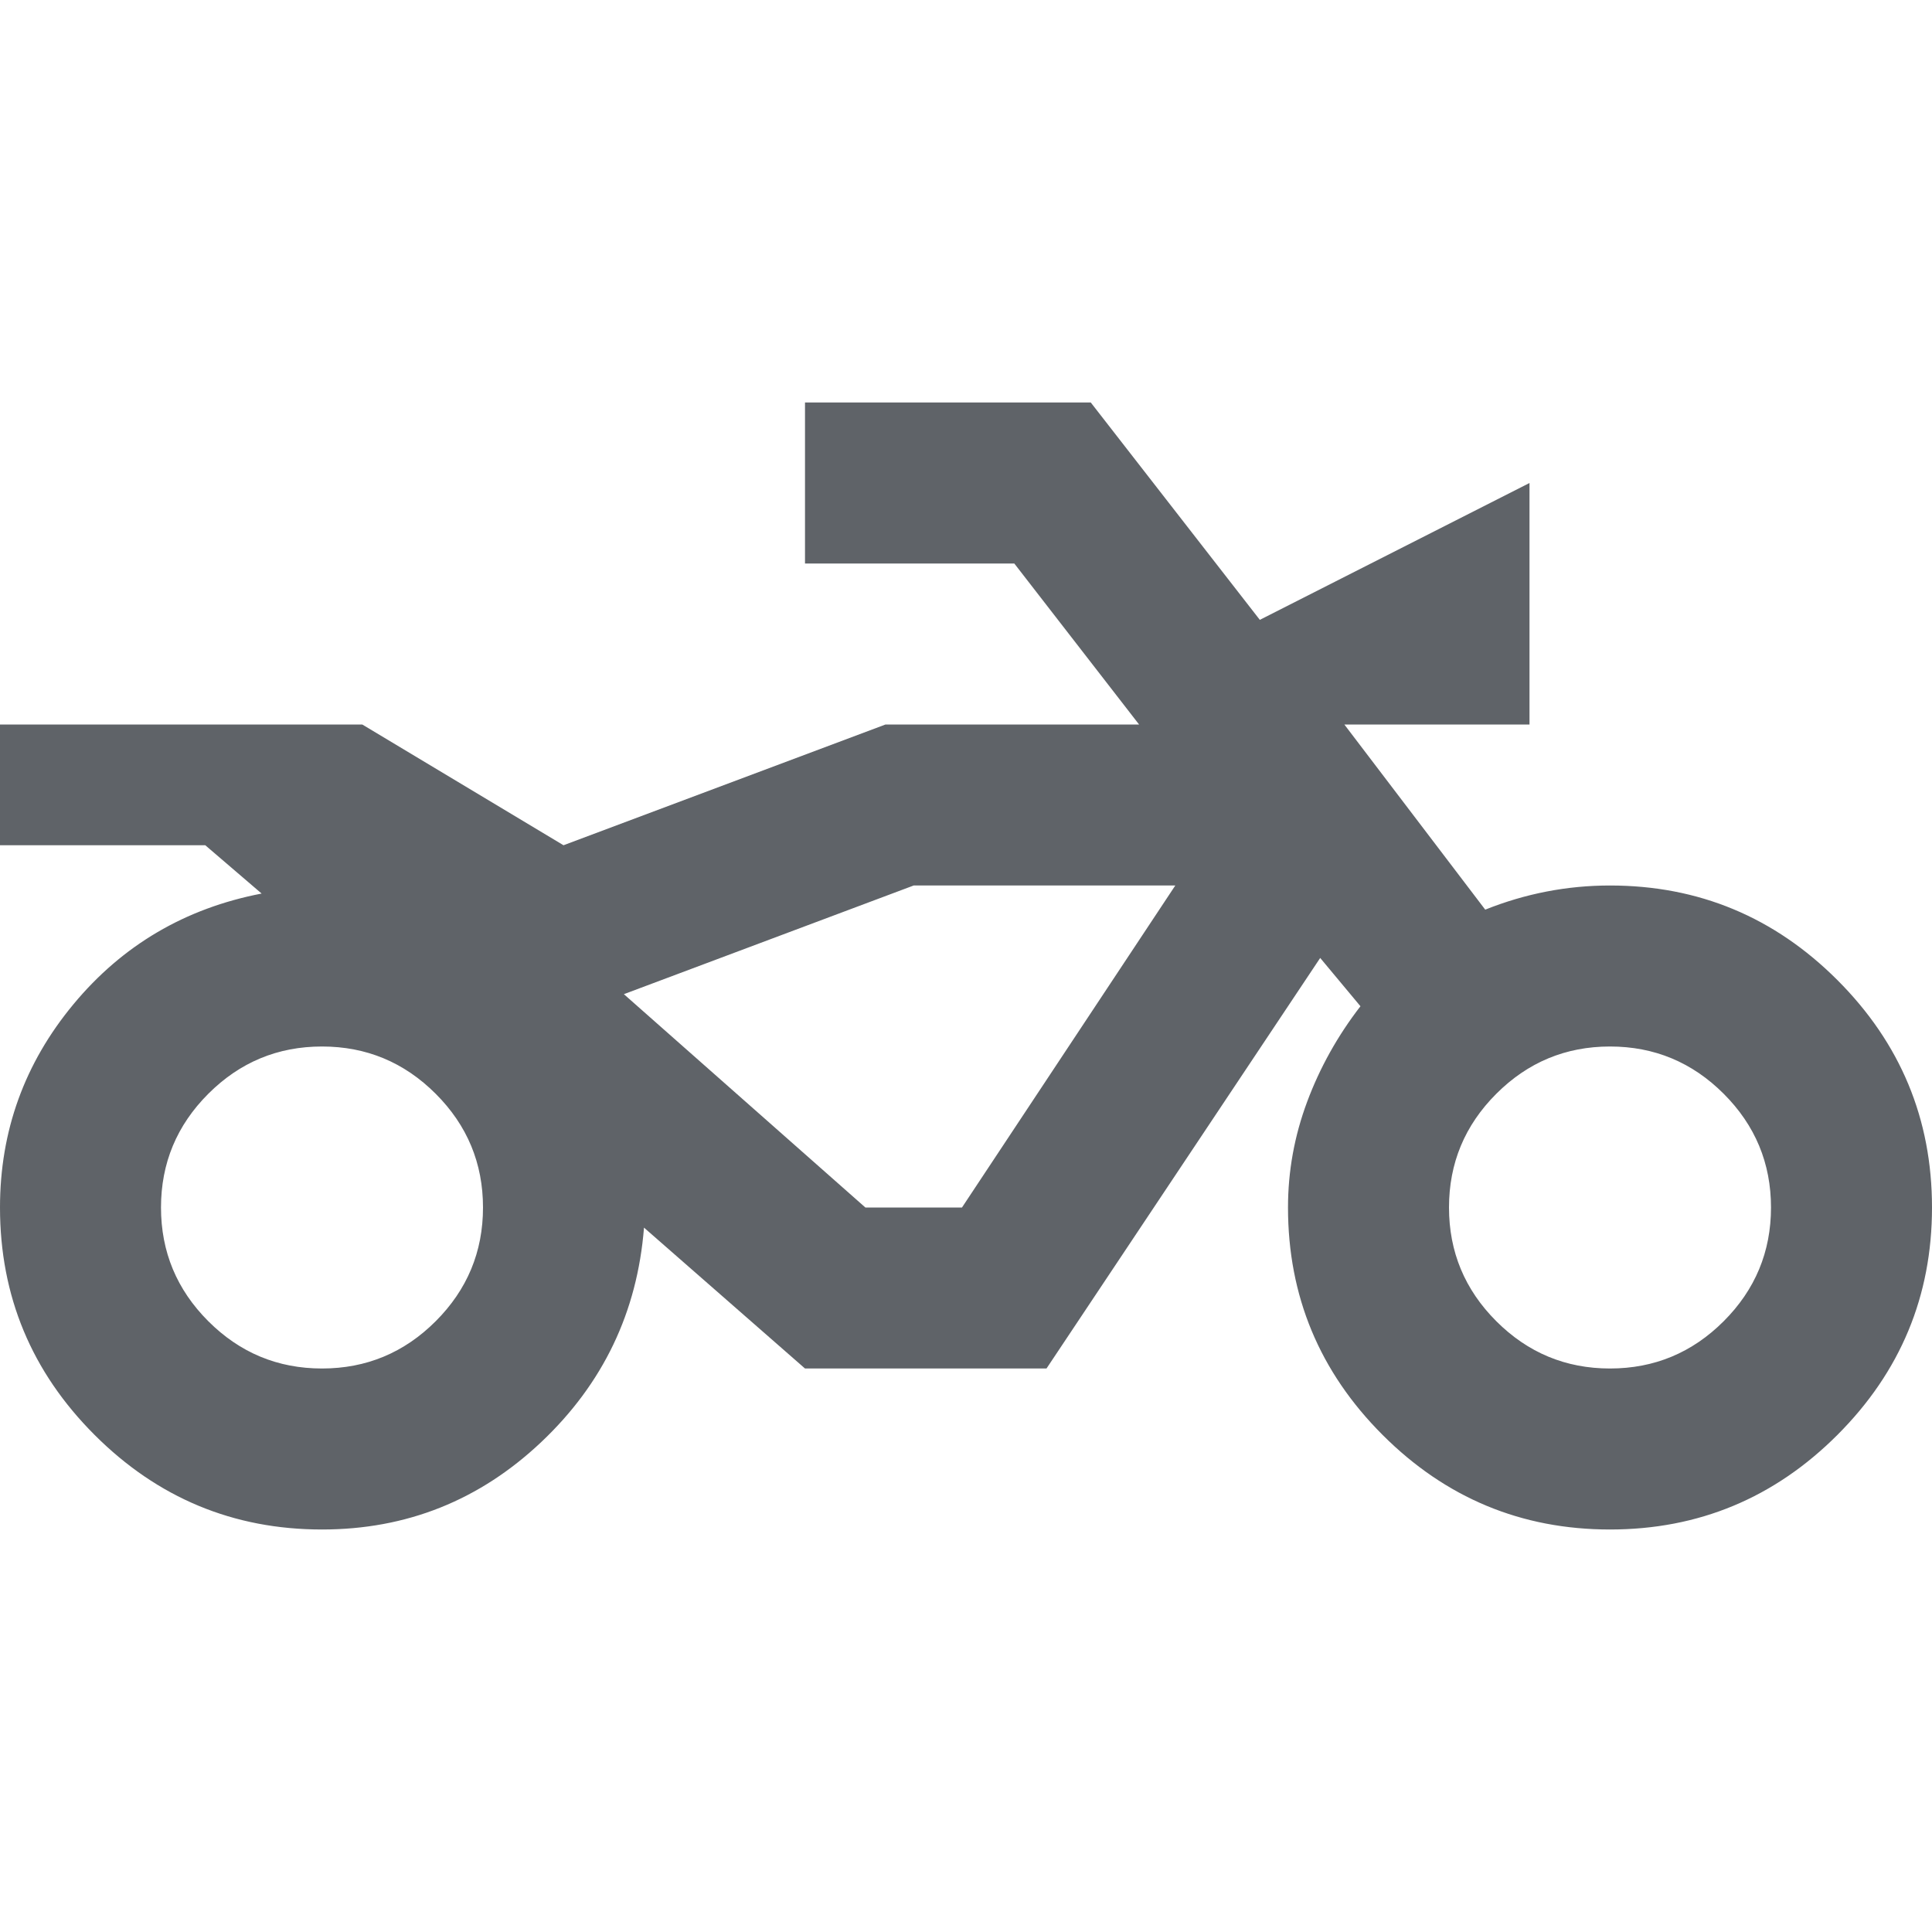
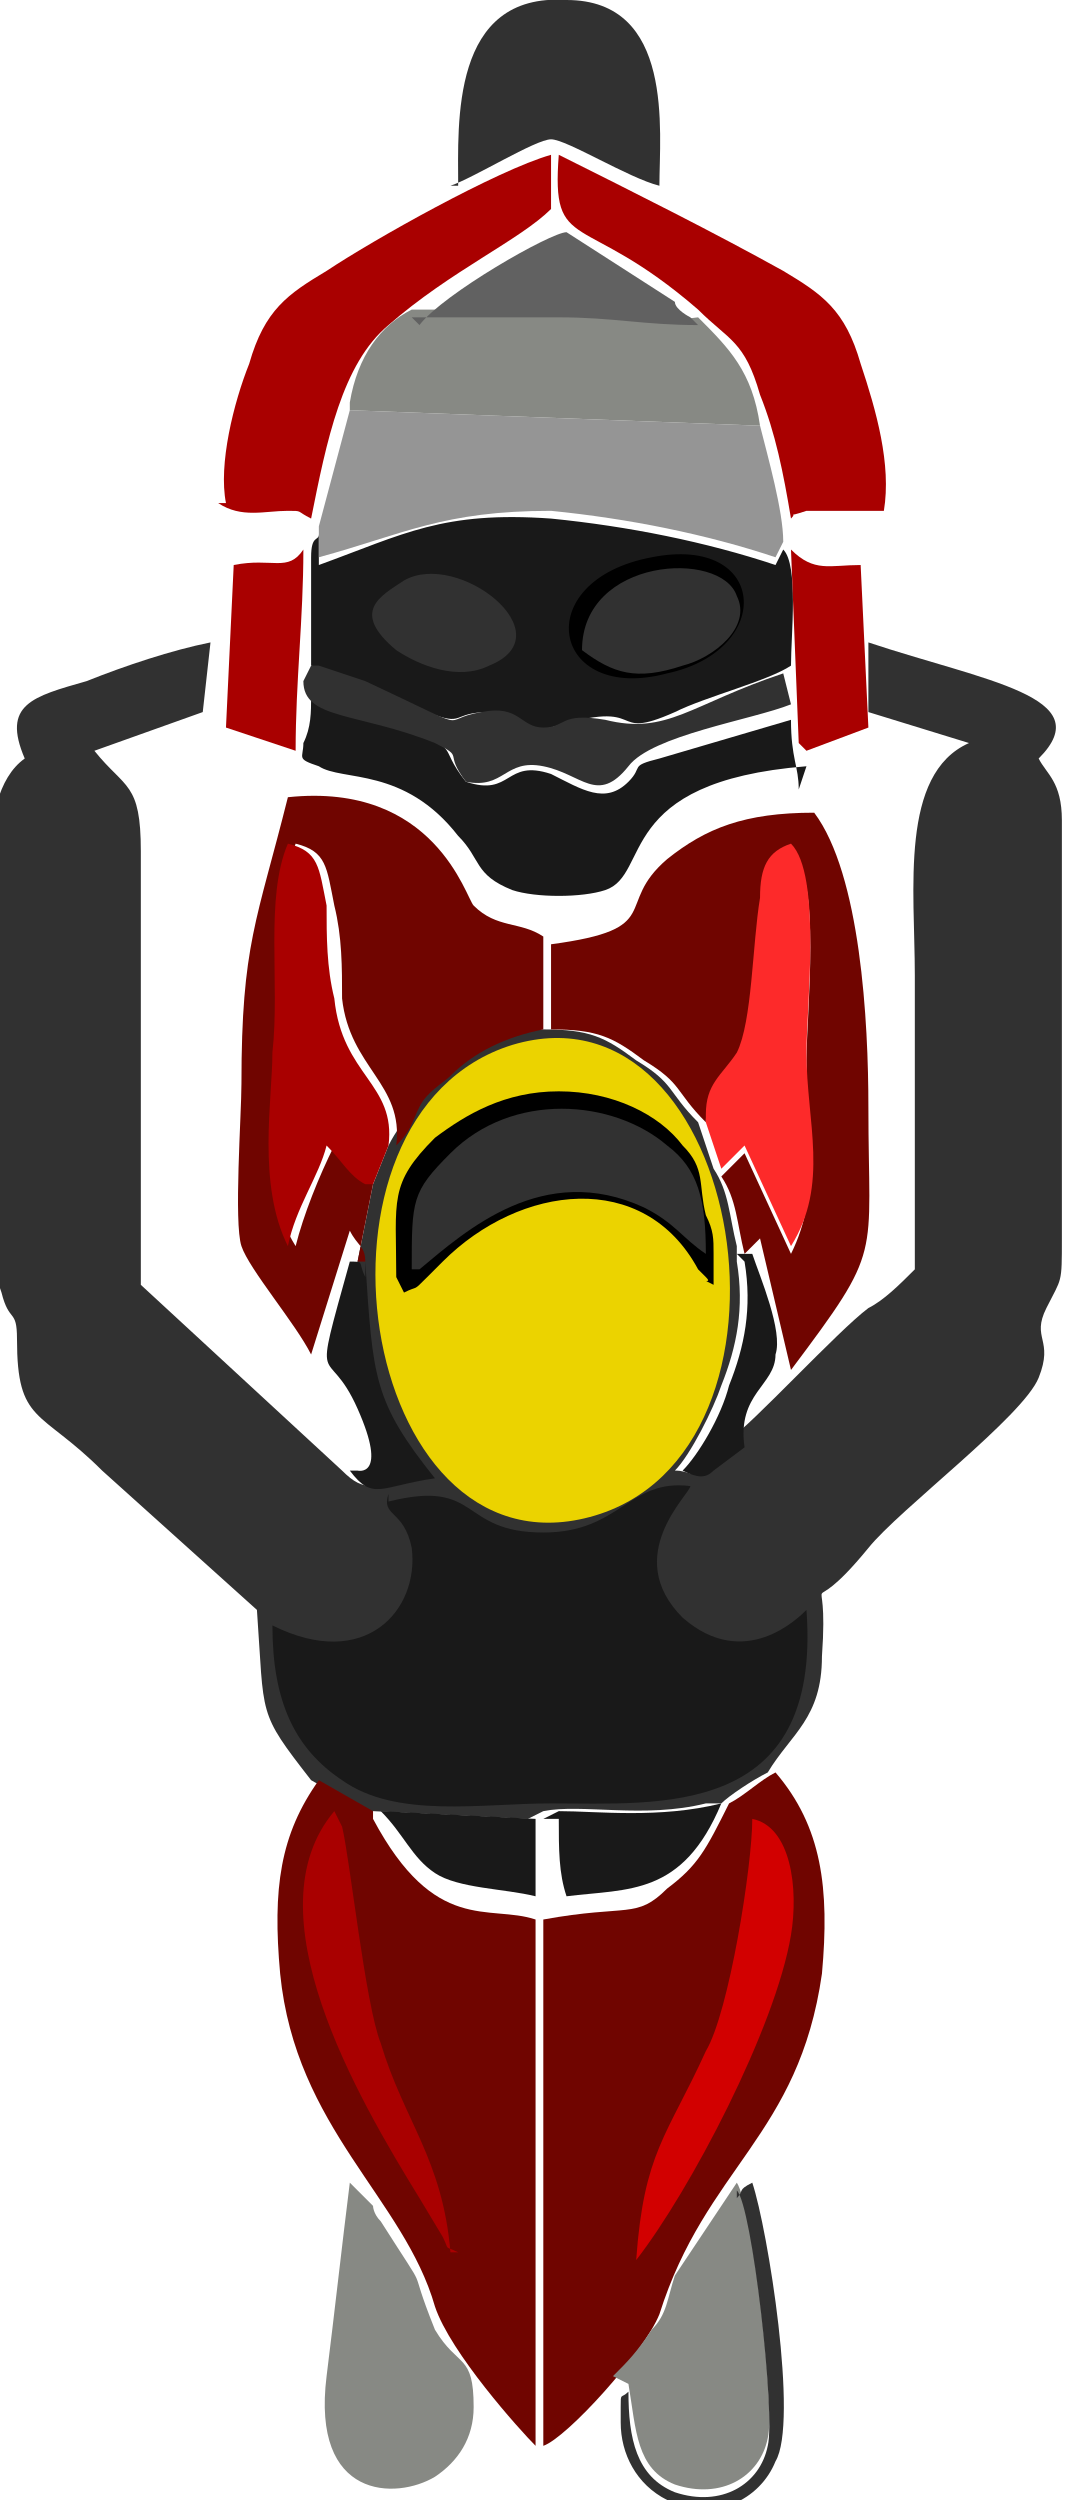
- <svg xmlns="http://www.w3.org/2000/svg" height="24px" viewBox="0 -960 960 960" width="24px" fill="#5f6368">
-   <path d="M160-200q-66 0-113-47T0-360q0-57 36.5-101t93.5-55l-28-24H0v-60h180l100 60 160-60h126l-62-80H400v-80h142l84 108 134-68v120h-92l70 92q15-6 30.5-9t31.5-3q66 0 113 47t47 113q0 66-47 113t-113 47q-66 0-113-47t-47-113q0-27 9.5-52.5T676-460l-20-24-136 204H400l-80-70q-5 63-51 106.5T160-200Zm0-80q33 0 56.5-23.5T240-360q0-33-23.5-56.5T160-440q-33 0-56.5 23.5T80-360q0 33 23.5 56.5T160-280Zm294-240-144 54 144-54h130-130Zm346 240q33 0 56.5-23.5T880-360q0-33-23.5-56.5T800-440q-33 0-56.5 23.5T720-360q0 33 23.5 56.5T800-280Zm-322-80 106-160H454l-144 54 120 106h48Z" />
+ <svg xmlns="http://www.w3.org/2000/svg" xml:space="preserve" width="1.572mm" height="3.669mm" version="1.1" style="shape-rendering:geometricPrecision; text-rendering:geometricPrecision; image-rendering:optimizeQuality; fill-rule:evenodd; clip-rule:evenodd" viewBox="0 0 1.38 3.23">
+   <defs>
+     <style type="text/css">
+    
+     .fil0 {fill:#313131}
+     .fil1 {fill:#EBD300}
+     .fil2 {fill:#191919}
+     .fil3 {fill:#700500}
+     .fil4 {fill:#959595}
+     .fil5 {fill:#A90000}
+     .fil6 {fill:#878984}
+     .fil7 {fill:black}
+     .fil9 {fill:#D20000}
+     .fil8 {fill:#FD2A2A}
+     .fil10 {fill:#616161}
+    
+   </style>
+   </defs>
+   <g id="Layer_x0020_1">
+     <g id="_2676740621840">
+       <path class="fil0" d="M0.95 1.87l-0.04 0.03c-0.02,0.01 -0.02,0 -0.04,-0 0.02,-0.02 0.05,-0.08 0.06,-0.11 0.02,-0.05 0.03,-0.1 0.02,-0.16l0 -0.02c-0.01,-0.04 -0.01,-0.07 -0.03,-0.1l-0.02 -0.06c-0.04,-0.04 -0.03,-0.05 -0.08,-0.08 -0.04,-0.03 -0.06,-0.04 -0.12,-0.04l-0.01 0c-0.05,0.01 -0.09,0.03 -0.12,0.06 -0.01,0.01 -0.03,0.03 -0.04,0.04 -0.01,0.02 -0.02,0.03 -0.03,0.05l-0.02 0.05 -0.02 0.1c0.01,0.16 0.01,0.18 0.09,0.28 -0.07,0.01 -0.08,0.02 -0.11,-0.01l-0.26 -0.24 -0 -0.56c-0,-0.09 -0.02,-0.08 -0.06,-0.13l0.14 -0.05 0.01 -0.09c-0.05,0.01 -0.11,0.03 -0.16,0.05 -0.07,0.02 -0.11,0.03 -0.08,0.1 -0.07,0.05 -0.04,0.22 -0.04,0.32 0,0.07 -0.01,0.32 0.01,0.37 0.01,0.04 0.02,0.02 0.02,0.06 -0,0.11 0.03,0.09 0.11,0.17l0.2 0.18c0.01,0.14 0,0.13 0.07,0.22l0.07 0.04 0.01 0 0.2 0.01 0.02 -0.01c0.05,-0.01 0.13,0.01 0.21,-0.01l0.02 -0c0.01,-0.01 0.04,-0.03 0.06,-0.04 0.03,-0.05 0.07,-0.07 0.07,-0.15 0.01,-0.14 -0.03,-0.03 0.06,-0.14 0.04,-0.05 0.2,-0.17 0.22,-0.22 0.02,-0.05 -0.01,-0.05 0.01,-0.09 0.02,-0.04 0.02,-0.03 0.02,-0.09l-0 -0.54c-0,-0.05 -0.02,-0.06 -0.03,-0.08 0.08,-0.08 -0.07,-0.1 -0.22,-0.15l0 0.09 0.13 0.04c-0.09,0.04 -0.07,0.19 -0.07,0.3 0,0.13 -0,0.26 0,0.38 -0.02,0.02 -0.04,0.04 -0.06,0.05 -0.04,0.03 -0.15,0.15 -0.18,0.17z" />
+       <path class="fil1" d="M0.66 1.35c-0.29,0.09 -0.2,0.69 0.1,0.61 0.3,-0.08 0.2,-0.7 -0.1,-0.61z" />
+       <path class="fil2" d="M0.5 1.93c-0.01,0.03 0.02,0.02 0.03,0.07 0.01,0.08 -0.06,0.16 -0.18,0.1 -0,0.1 0.03,0.16 0.09,0.2 0.07,0.05 0.18,0.03 0.27,0.03 0.14,-0 0.35,0.02 0.33,-0.25 -0.01,0.01 -0.08,0.08 -0.16,0.01 -0.08,-0.08 0.01,-0.16 0.01,-0.17 -0.08,-0.01 -0.09,0.06 -0.19,0.06 -0.11,-0 -0.08,-0.07 -0.2,-0.04z" />
+       <path class="fil3" d="M0.94 2.33c-0.03,0.06 -0.04,0.08 -0.08,0.11 -0.04,0.04 -0.05,0.02 -0.16,0.04l0 0.68c0.03,-0.01 0.13,-0.12 0.15,-0.17 0.06,-0.19 0.18,-0.23 0.21,-0.44 0.01,-0.11 -0,-0.19 -0.06,-0.26 -0.02,0.01 -0.04,0.03 -0.06,0.04z" />
+       <path class="fil3" d="M0.48 2.34l-0.07 -0.04c-0.05,0.07 -0.06,0.14 -0.05,0.25 0.02,0.2 0.16,0.29 0.2,0.43 0.02,0.06 0.11,0.16 0.13,0.18l-0 -0.68c-0.06,-0.02 -0.13,0.02 -0.21,-0.13z" />
+       <path class="fil2" d="M0.41 0.68c-0,0 -0,0 -0,0.01 -0,0.01 -0.01,0 -0.01,0.03 0,0.01 0,0.03 0,0.05 0,0.03 -0,0.06 -0,0.09 0.04,0.01 0.11,0.04 0.15,0.06 0.05,0.02 0.03,0 0.08,-0 0.05,-0 0.04,0.03 0.08,0.02 0.13,-0.04 0.07,0.02 0.16,-0.02 0.04,-0.02 0.12,-0.04 0.15,-0.06 0,-0.04 0.01,-0.13 -0.01,-0.15l-0.01 0.02c-0.09,-0.03 -0.19,-0.05 -0.29,-0.06 -0.14,-0.01 -0.19,0.02 -0.3,0.06l0 -0.04z" />
+       <path class="fil3" d="M0.71 1.33c0.06,0 0.08,0.01 0.12,0.04 0.05,0.03 0.04,0.04 0.08,0.08 0,-0.04 0.02,-0.05 0.04,-0.08 0.03,-0.04 0.03,-0.14 0.03,-0.2 0.01,-0.04 0.01,-0.06 0.04,-0.07 0.04,0.03 0.02,0.21 0.02,0.27 0,0.09 0.02,0.17 -0.02,0.25l-0.06 -0.13 -0.03 0.03c0.02,0.03 0.02,0.06 0.03,0.1l0.02 -0.02 0.04 0.17c0.12,-0.16 0.1,-0.14 0.1,-0.34 -0,-0.11 -0.01,-0.3 -0.07,-0.38 -0.09,-0 -0.14,0.02 -0.19,0.06 -0.07,0.06 -0,0.09 -0.15,0.11l-0 0.12z" />
+       <path class="fil3" d="M0.46 1.63l0 0 0.02 -0.1c-0.02,-0.01 -0.03,-0.04 -0.05,-0.05 -0.02,0.04 -0.04,0.09 -0.05,0.13 -0.05,-0.08 -0.03,-0.18 -0.02,-0.25 0,-0.09 -0.01,-0.19 0.02,-0.27 0.04,0.01 0.04,0.03 0.05,0.08 0.01,0.04 0.01,0.08 0.01,0.12 0.01,0.09 0.08,0.11 0.07,0.19 0.02,-0.02 0.02,-0.03 0.03,-0.05 0.01,-0.02 0.03,-0.03 0.04,-0.04 0.03,-0.03 0.07,-0.05 0.12,-0.06l0 -0.12c-0.03,-0.02 -0.06,-0.01 -0.09,-0.04 -0.01,-0.01 -0.05,-0.16 -0.24,-0.14 -0.04,0.16 -0.06,0.19 -0.06,0.37 -0,0.04 -0.01,0.18 0,0.21 0.01,0.03 0.07,0.1 0.09,0.14l0.05 -0.16c0.01,0.02 0.02,0.02 0.02,0.04z" />
+       <path class="fil4" d="M0.41 0.68l-0 0.04c0.11,-0.03 0.16,-0.06 0.3,-0.06 0.1,0.01 0.2,0.03 0.29,0.06l0.01 -0.02c-0,-0.04 -0.02,-0.11 -0.03,-0.15l-0.53 -0.02 -0.04 0.15z" />
+       <path class="fil2" d="M1.03 1.02c-0,-0.03 -0.01,-0.04 -0.01,-0.09l-0.17 0.05c-0.04,0.01 -0.02,0.01 -0.04,0.03 -0.03,0.03 -0.06,0.01 -0.1,-0.01 -0.06,-0.02 -0.05,0.03 -0.11,0.01 -0.04,-0.05 0,-0.04 -0.09,-0.07 -0.04,-0.01 -0.08,-0.02 -0.11,-0.04 -0,0.02 -0,0.04 -0.01,0.06 -0,0.02 -0.01,0.02 0.02,0.03 0.03,0.02 0.11,0 0.18,0.09 0.03,0.03 0.02,0.05 0.07,0.07 0.03,0.01 0.09,0.01 0.12,-0 0.06,-0.02 0.01,-0.14 0.26,-0.16z" />
+       <path class="fil5" d="M0.28 0.65c0.03,0.02 0.06,0.01 0.09,0.01 0.02,0 0.01,-0 0.03,0.01 0.02,-0.1 0.04,-0.2 0.1,-0.25 0.08,-0.07 0.17,-0.11 0.21,-0.15l-0 -0.07c-0.07,0.02 -0.23,0.11 -0.29,0.15 -0.05,0.03 -0.08,0.05 -0.1,0.12 -0.02,0.05 -0.04,0.13 -0.03,0.18z" />
+       <path class="fil5" d="M1.02 0.67c0.01,-0.01 -0.01,-0 0.02,-0.01 0.01,-0 0.02,-0 0.04,-0 0.02,-0 0.04,-0 0.06,-0 0.01,-0.06 -0.01,-0.13 -0.03,-0.19 -0.02,-0.07 -0.05,-0.09 -0.1,-0.12 -0.09,-0.05 -0.19,-0.1 -0.29,-0.15 -0.01,0.13 0.03,0.07 0.18,0.2 0.04,0.04 0.06,0.04 0.08,0.11 0.02,0.05 0.03,0.1 0.04,0.16z" />
+       <path class="fil6" d="M0.45 0.53l0.53 0.02c-0.01,-0.07 -0.04,-0.1 -0.08,-0.14 -0.07,0.01 -0.11,-0.01 -0.18,-0.01 -0.06,0 -0.13,0 -0.19,-0 -0.04,0.02 -0.07,0.06 -0.08,0.12z" />
+       <path class="fil7" d="M0.52 1.67c0.02,-0.01 0.01,-0 0.03,-0.02 0.01,-0.01 0.01,-0.01 0.02,-0.02 0.1,-0.1 0.26,-0.12 0.33,0.01 0,0 0.01,0.01 0.01,0.01 0.01,0.01 -0.01,0 0.01,0.01l0 -0.04c-0,-0.02 -0,-0.03 -0.01,-0.05 -0.01,-0.04 -0,-0.06 -0.03,-0.09 -0.03,-0.04 -0.09,-0.07 -0.16,-0.07 -0.07,-0 -0.12,0.03 -0.16,0.06 -0.06,0.06 -0.05,0.08 -0.05,0.18z" />
+       <path class="fil6" d="M0.45 2.82c-0.01,0.08 -0.02,0.17 -0.03,0.25 -0.02,0.16 0.09,0.16 0.14,0.13 0.03,-0.02 0.05,-0.05 0.05,-0.09 0,-0.07 -0.02,-0.05 -0.05,-0.1 -0.04,-0.1 0,-0.03 -0.07,-0.14 -0.01,-0.01 -0.01,-0.02 -0.01,-0.02l-0.02 -0.02z" />
+       <path class="fil0" d="M0.58 0.24c0.03,-0.01 0.11,-0.06 0.13,-0.06 0.02,0 0.1,0.05 0.14,0.06 0,-0.07 0.02,-0.24 -0.12,-0.24 -0.15,-0.01 -0.14,0.16 -0.14,0.24z" />
+       <path class="fil6" d="M0.81 3.08c0.01,0.06 0.01,0.11 0.06,0.13 0.06,0.02 0.11,-0.01 0.12,-0.06 0.01,-0.04 -0.02,-0.3 -0.04,-0.33 -0.02,0.03 -0.06,0.09 -0.08,0.12 -0.01,0.03 -0.01,0.05 -0.03,0.07 -0.02,0.03 -0.03,0.04 -0.05,0.06z" />
+       <path class="fil5" d="M0.48 1.53l0.02 -0.05c0.01,-0.08 -0.06,-0.09 -0.07,-0.19 -0.01,-0.04 -0.01,-0.08 -0.01,-0.12 -0.01,-0.05 -0.01,-0.07 -0.05,-0.08 -0.03,0.07 -0.01,0.18 -0.02,0.27 -0,0.06 -0.02,0.17 0.02,0.25 0.01,-0.05 0.04,-0.09 0.05,-0.13 0.02,0.02 0.03,0.04 0.05,0.05z" />
+       <path class="fil8" d="M0.91 1.45l0.02 0.06 0.03 -0.03 0.06 0.13c0.05,-0.08 0.02,-0.16 0.02,-0.25 -0,-0.06 0.02,-0.23 -0.02,-0.27 -0.03,0.01 -0.04,0.03 -0.04,0.07 -0.01,0.06 -0.01,0.16 -0.03,0.2 -0.02,0.03 -0.04,0.04 -0.04,0.08z" />
+       <path class="fil0" d="M0.54 1.64c0.06,-0.05 0.16,-0.14 0.29,-0.08 0.04,0.02 0.05,0.04 0.08,0.06 -0,-0.07 -0.01,-0.11 -0.05,-0.14 -0.07,-0.06 -0.2,-0.07 -0.28,0.01 -0.05,0.05 -0.05,0.06 -0.05,0.15z" />
+       <path class="fil5" d="M0.58 2.91c-0.01,-0.12 -0.06,-0.17 -0.09,-0.27 -0.02,-0.05 -0.04,-0.24 -0.05,-0.28 -0.01,-0.02 0,-0 -0.01,-0.02 -0.11,0.13 0.03,0.37 0.11,0.5l0.03 0.05c0.01,0.02 0,0.01 0.02,0.02z" />
+       <path class="fil9" d="M0.82 2.92c0.07,-0.09 0.18,-0.3 0.2,-0.42 0.01,-0.06 -0,-0.14 -0.05,-0.15 -0,0.06 -0.03,0.25 -0.06,0.3 -0.05,0.11 -0.08,0.13 -0.09,0.27z" />
+       <path class="fil7" d="M0.84 0.72c-0.16,0.03 -0.13,0.19 0.02,0.15 0.14,-0.03 0.13,-0.18 -0.02,-0.15z" />
+       <path class="fil0" d="M0.39 0.88c-0,0.05 0.07,0.04 0.17,0.08 0.04,0.02 0.01,0.01 0.04,0.05 0.05,0.01 0.05,-0.03 0.1,-0.02 0.05,0.01 0.07,0.05 0.11,0 0.03,-0.04 0.16,-0.06 0.21,-0.08l-0.01 -0.04c-0.12,0.04 -0.15,0.08 -0.23,0.06 -0.06,-0.01 -0.05,0.01 -0.08,0.01 -0.03,0 -0.03,-0.03 -0.08,-0.02 -0.06,0.01 -0,0.03 -0.15,-0.04l-0.06 -0.02c-0,-0 -0,0 -0,0l-0.01 0z" />
+       <path class="fil10" d="M0.53 0.41c0.06,0 0.12,0 0.19,0 0.07,-0 0.11,0.01 0.18,0.01l-0.01 -0.01c-0,-0 -0,-0 -0,-0 -0,-0 -0,-0 -0,-0 -0,-0 -0.02,-0.01 -0.02,-0.02l-0.14 -0.09c-0.02,-0 -0.16,0.08 -0.19,0.12z" />
+       <path class="fil0" d="M0.75 0.84c0.04,0.03 0.07,0.04 0.13,0.02 0.04,-0.01 0.09,-0.05 0.07,-0.09 -0.02,-0.06 -0.2,-0.05 -0.2,0.07z" />
+       <path class="fil5" d="M0.3 0.73l-0.01 0.21 0.09 0.03c0,-0.09 0.01,-0.17 0.01,-0.26 -0.02,0.03 -0.04,0.01 -0.09,0.02z" />
+       <path class="fil5" d="M1.04 0.97l0.08 -0.03 -0.01 -0.21c-0.04,-0 -0.06,0.01 -0.09,-0.02l0.01 0.25z" />
+       <path class="fil0" d="M0.52 0.75c-0.03,0.02 -0.07,0.04 -0.01,0.09 0.03,0.02 0.08,0.04 0.12,0.02 0.1,-0.04 -0.04,-0.15 -0.11,-0.11z" />
+       <path class="fil2" d="M0.69 2.35l0.03 -0c-0,0.04 -0,0.07 0.01,0.1 0.08,-0.01 0.15,0 0.2,-0.12 -0.08,0.02 -0.16,0.01 -0.21,0.01l-0.02 0.01z" />
+       <path class="fil2" d="M0.45 1.9c0.03,0.04 0.04,0.02 0.11,0.01 -0.08,-0.1 -0.08,-0.13 -0.09,-0.28l-0 0 -0 0.02c-0.01,-0.02 -0,-0.02 -0.02,-0.02 -0.05,0.18 -0.03,0.1 0.01,0.19 0.04,0.09 -0,0.08 -0,0.08z" />
+       <path class="fil2" d="M0.69 2.35l-0.2 -0.01c0.03,0.03 0.04,0.06 0.07,0.08 0.03,0.02 0.09,0.02 0.13,0.03l-0 -0.1z" />
+       <path class="fil2" d="M0.96 1.63c0.01,0.06 -0,0.11 -0.02,0.16 -0.01,0.04 -0.04,0.09 -0.06,0.11 0.02,0.01 0.03,0.01 0.04,0l0.04 -0.03c-0.01,-0.07 0.04,-0.08 0.04,-0.12 0.01,-0.03 -0.02,-0.1 -0.03,-0.13l-0.02 0z" />
+       <path class="fil0" d="M0.95 2.83c0.02,0.02 0.05,0.29 0.04,0.33 -0.01,0.05 -0.06,0.08 -0.12,0.06 -0.05,-0.02 -0.06,-0.07 -0.06,-0.13 -0.01,0.01 -0.01,0 -0.01,0.02 -0,0.01 -0,0.01 -0,0.02 0,0.04 0.02,0.08 0.06,0.1 0.06,0.03 0.12,-0 0.14,-0.05 0.03,-0.05 -0.01,-0.3 -0.03,-0.36 -0.02,0.01 -0.01,0.01 -0.02,0.02z" />
+     </g>
+   </g>
</svg>
